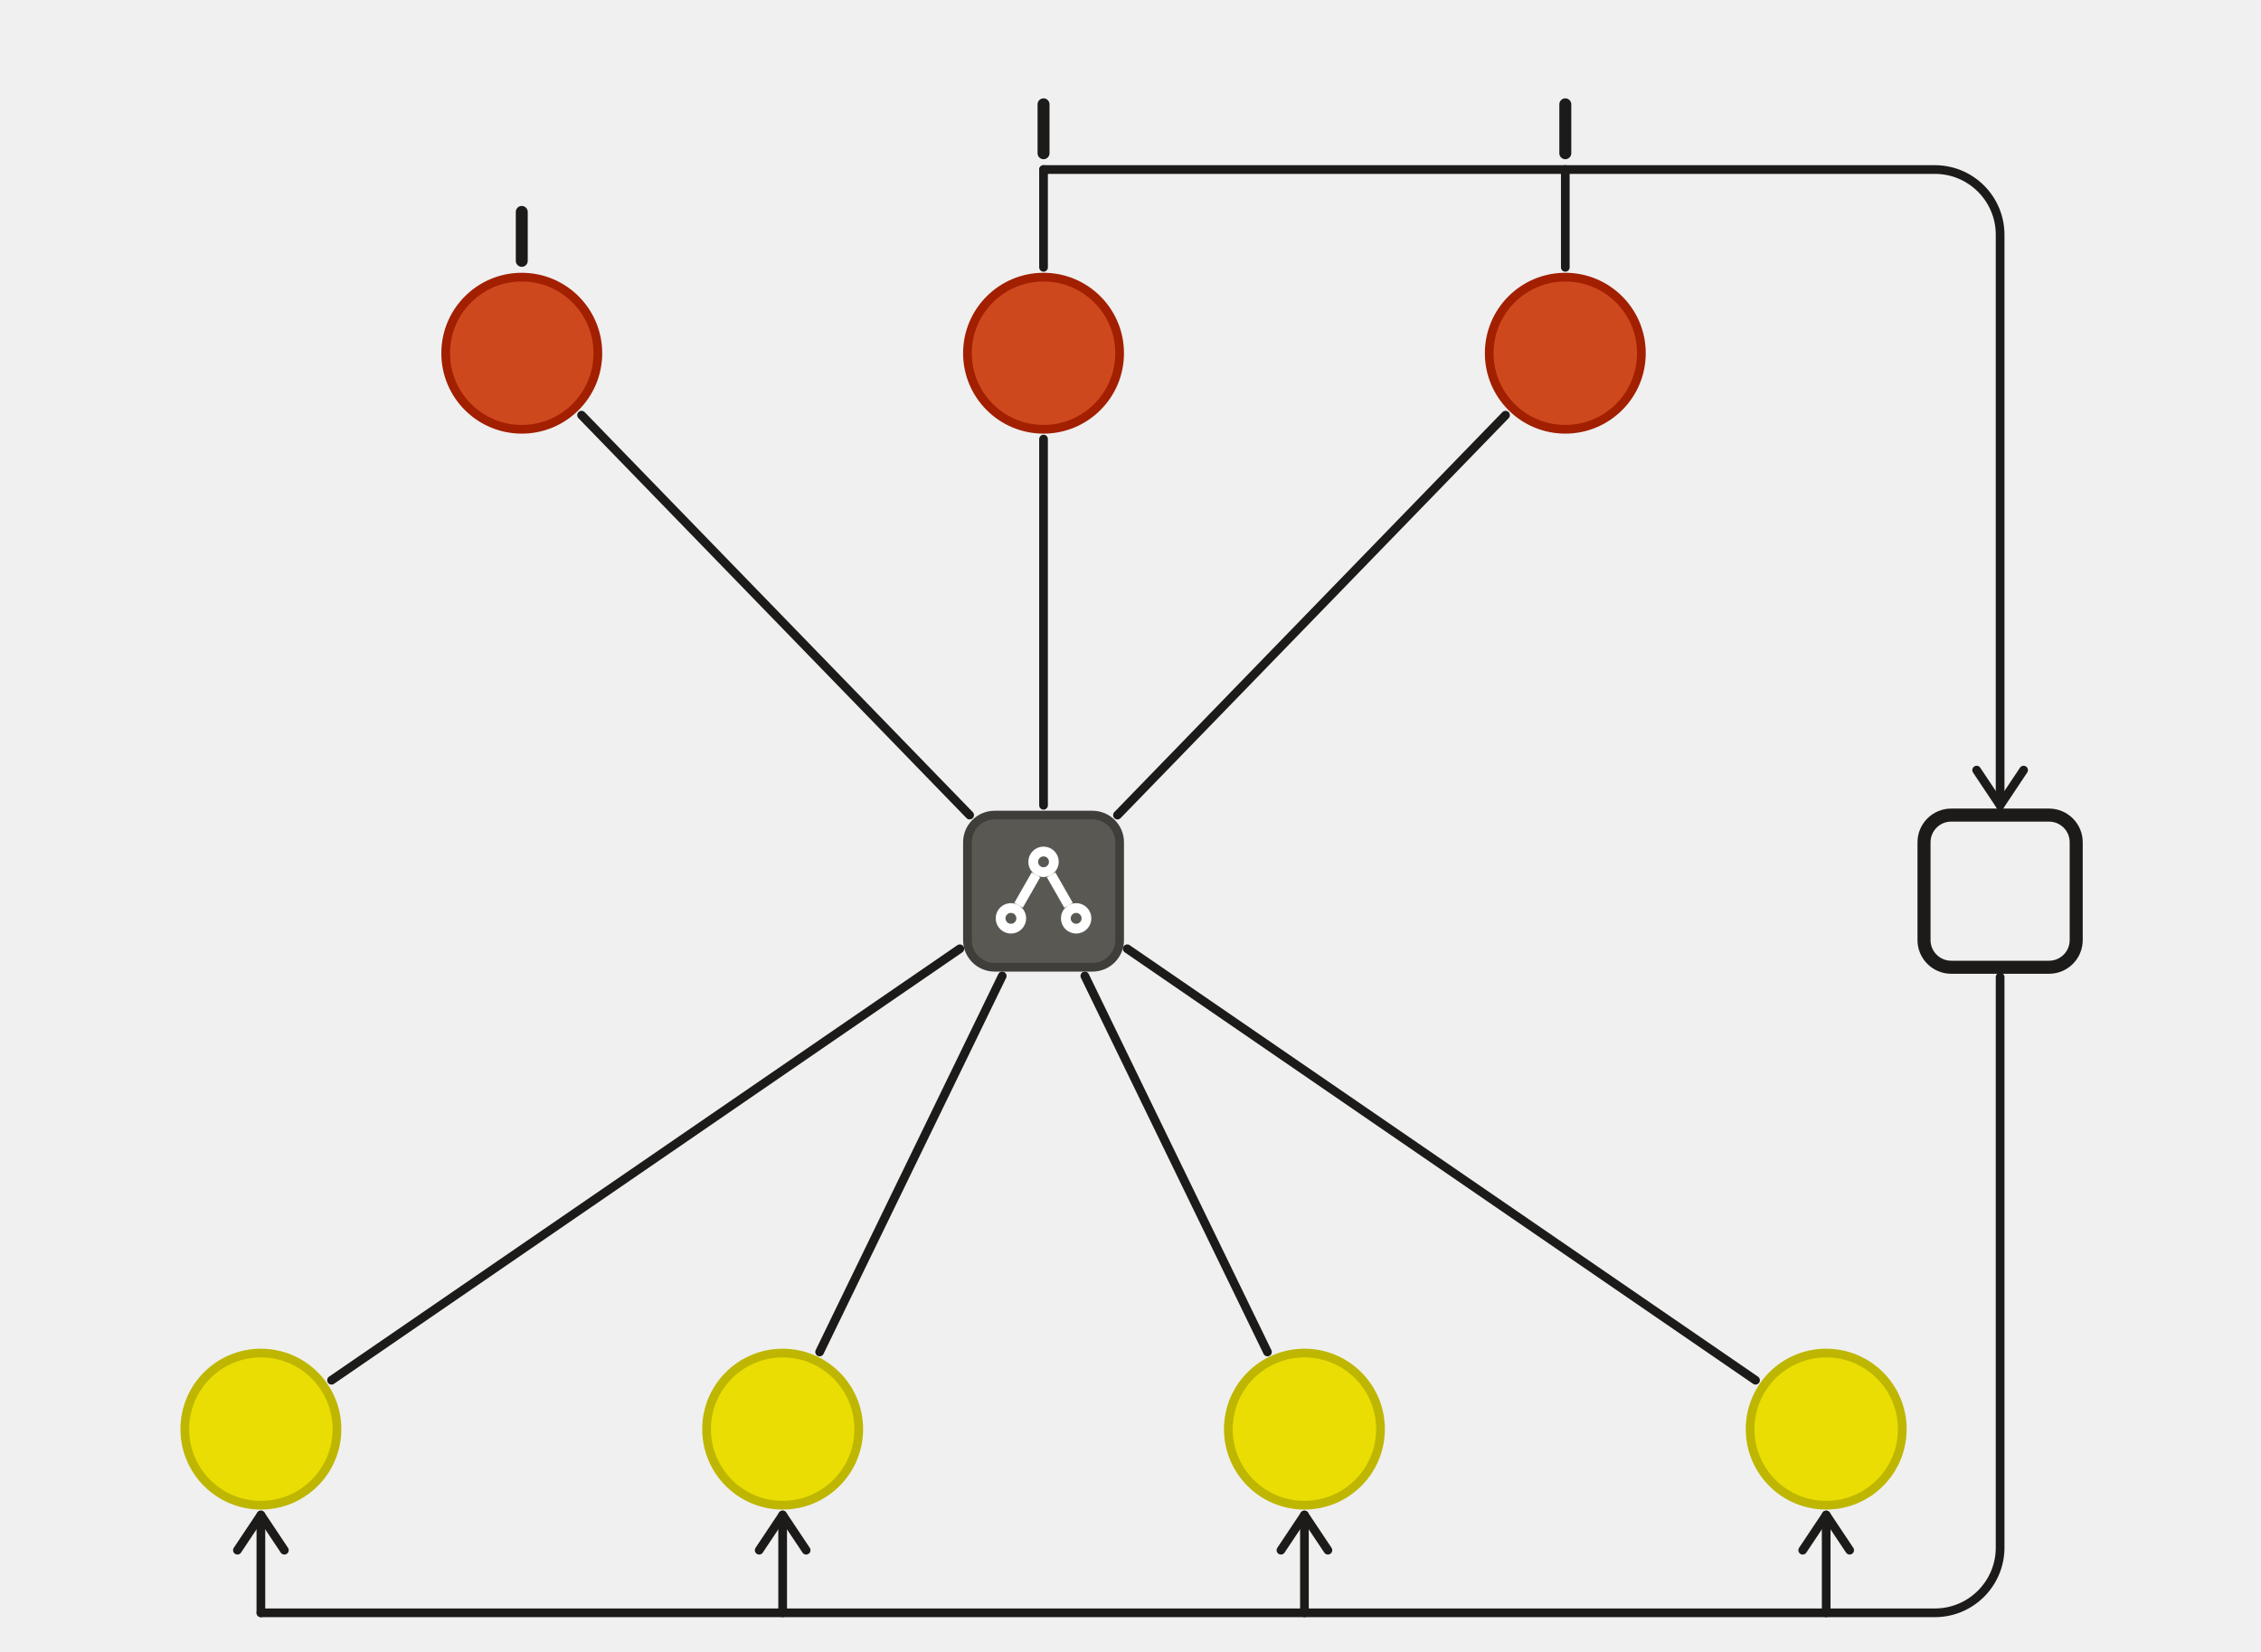
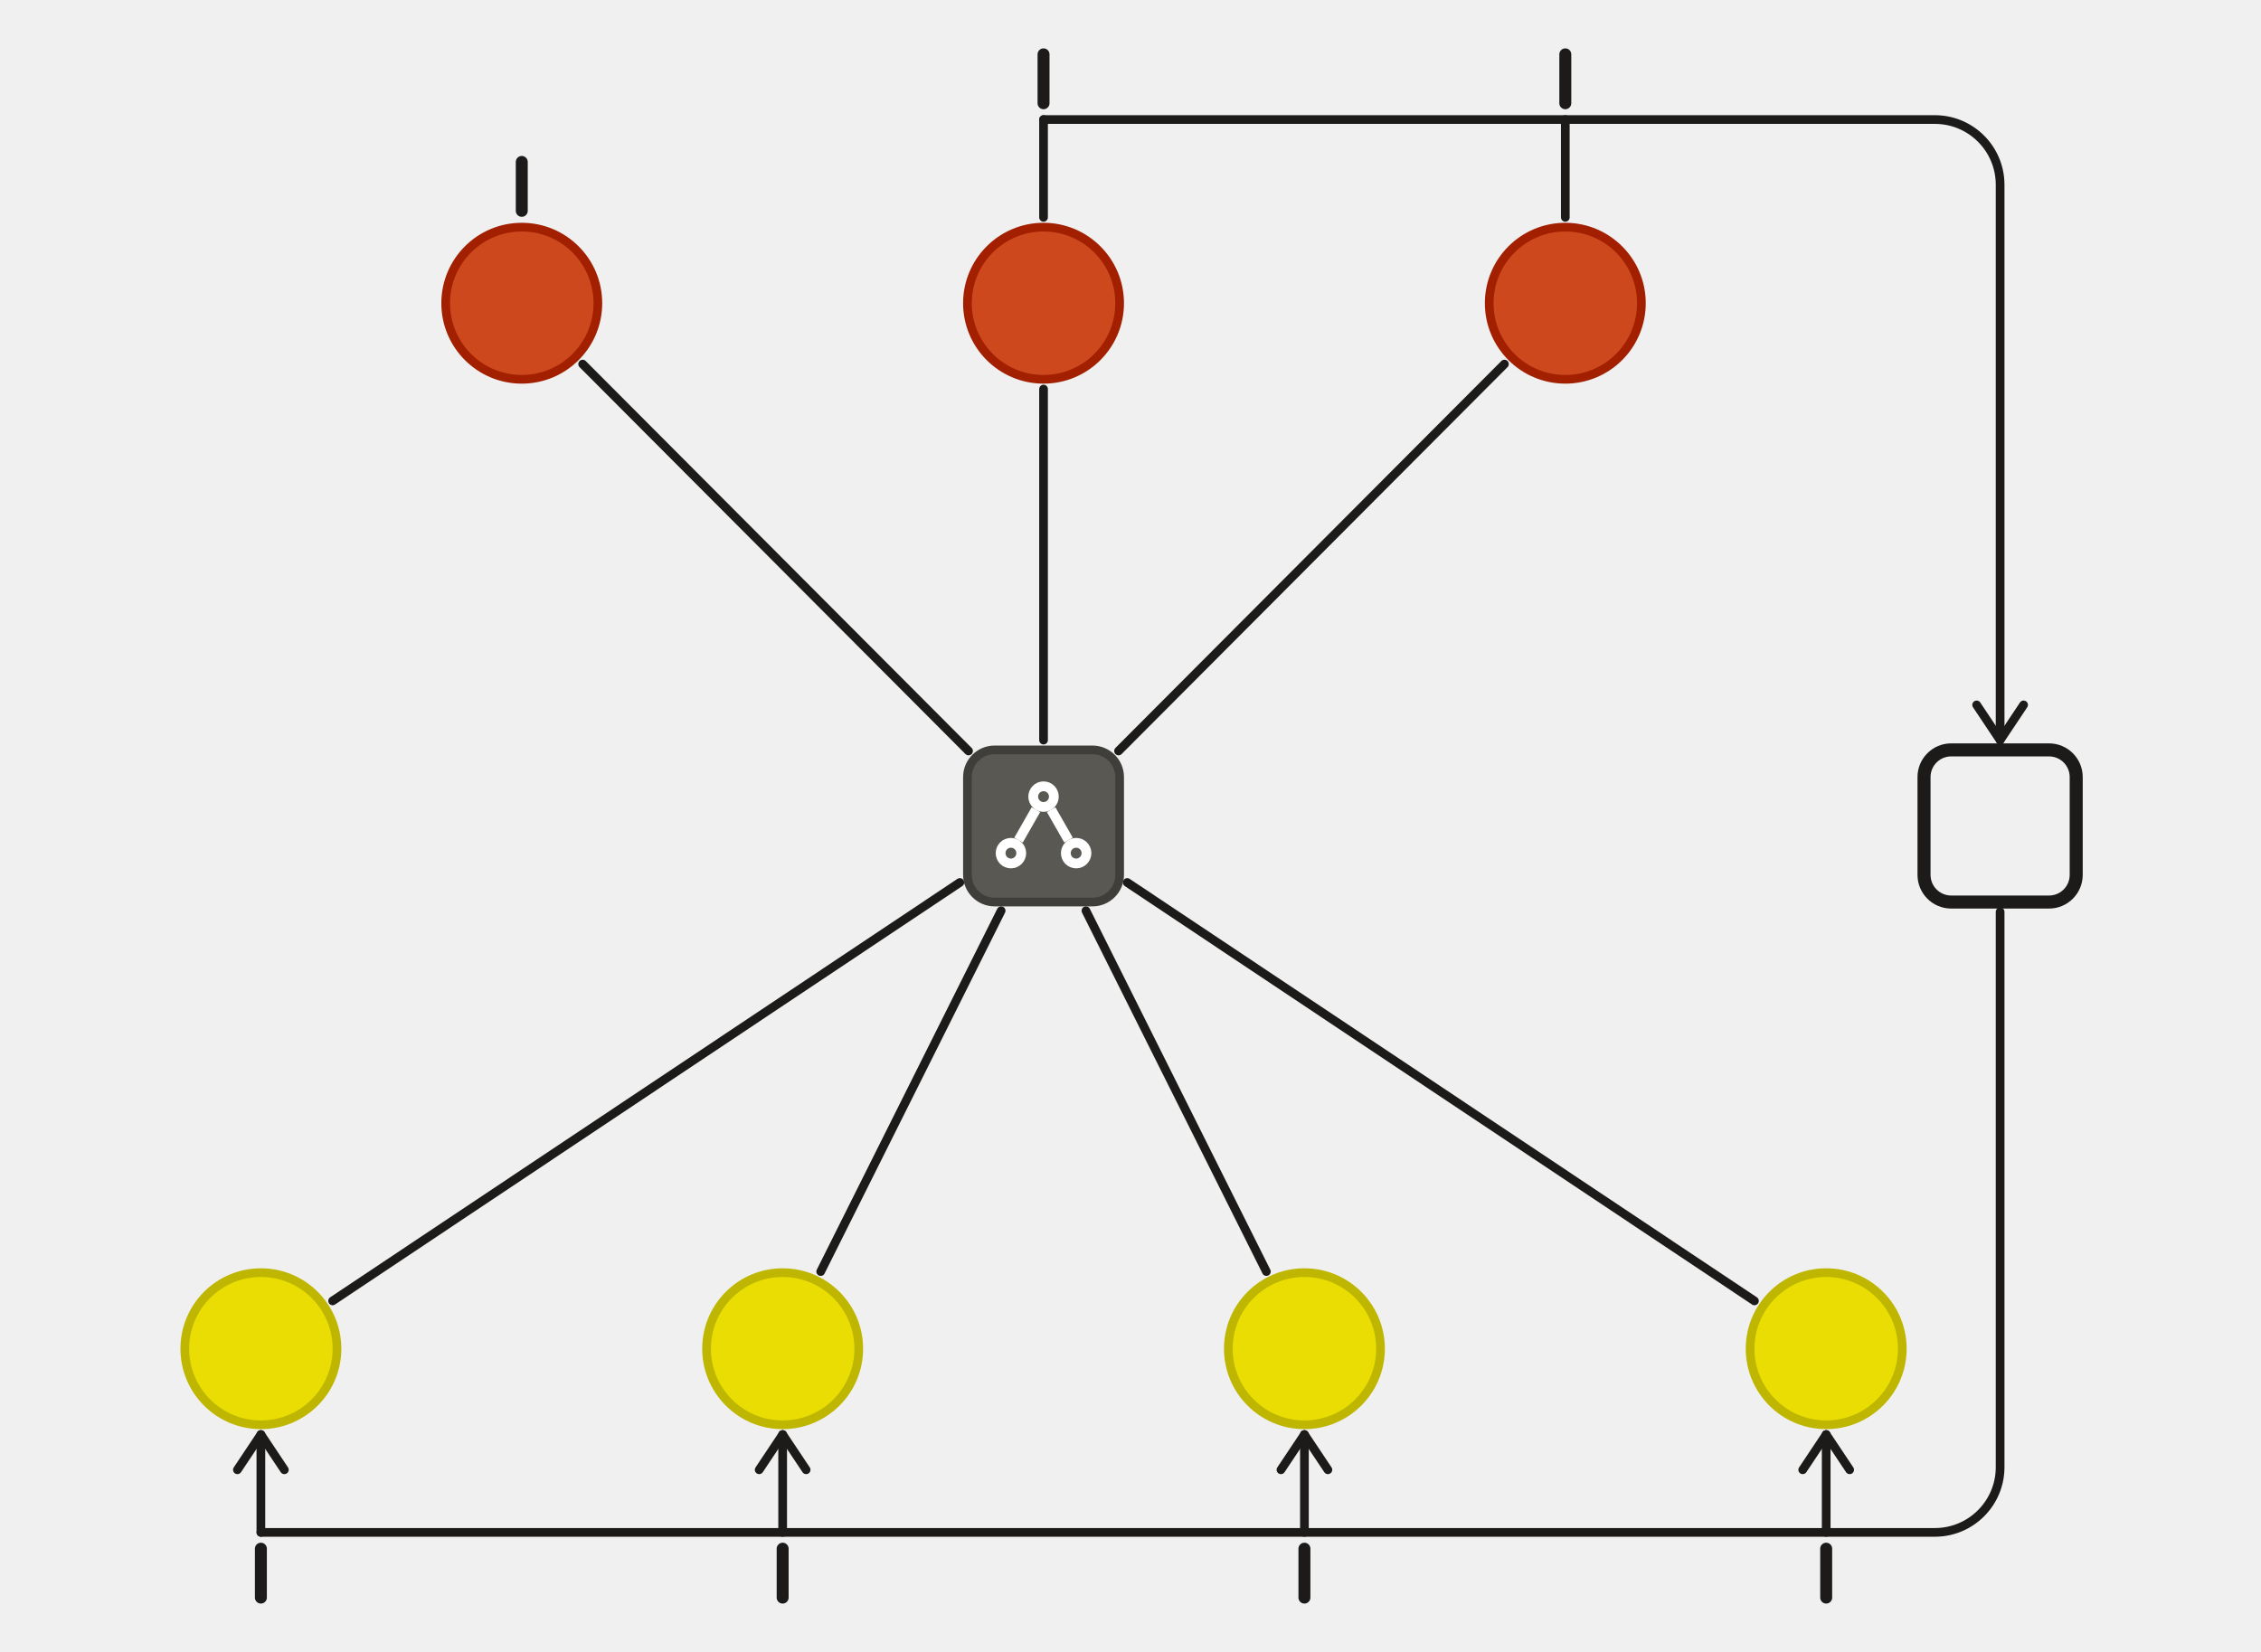
<svg xmlns="http://www.w3.org/2000/svg" viewBox="0 0 208 152" width="416" height="304" role="img">
  <defs>
    <marker id="arr-policy_gradient" viewBox="0 0 10 10" refX="8" refY="5" markerUnits="userSpaceOnUse" markerWidth="5.4" markerHeight="5.4" orient="auto-start-reverse">
      <path d="M2 1L8 5L2 9" fill="none" stroke="#1C1B19" stroke-width="1.481" stroke-linecap="round" stroke-linejoin="round" />
    </marker>
  </defs>
  <g fill="none" stroke="#1C1B19" stroke-width="0.8" stroke-linecap="round" stroke-linejoin="round">
-     <line x1="30.5" y1="127" x2="88.3" y2="87.3" />
-     <line x1="75.4" y1="124.4" x2="92.2" y2="89.8" />
-     <line x1="116.6" y1="124.4" x2="99.8" y2="89.8" />
-     <line x1="161.5" y1="127" x2="103.7" y2="87.3" />
-     <line x1="89.2" y1="75" x2="53.5" y2="38.2" />
-     <line x1="96" y1="74.1" x2="96" y2="40.4" />
-     <line x1="102.8" y1="75" x2="138.5" y2="38.2" />
+     <line x1="30.6" y1="119.7" x2="88.3" y2="81.2" />
+     <line x1="75.5" y1="117" x2="92.1" y2="83.8" />
+     <line x1="116.5" y1="117" x2="99.9" y2="83.8" />
+     <line x1="161.4" y1="119.7" x2="103.7" y2="81.2" />
+     <line x1="89.1" y1="69.1" x2="53.6" y2="33.5" />
+     <line x1="96" y1="68.1" x2="96" y2="35.8" />
+     <line x1="102.9" y1="69.1" x2="138.4" y2="33.5" />
  </g>
  <g fill="none" stroke="#1C1B19" stroke-width="0.8" stroke-linecap="round" stroke-linejoin="round">
-     <path d="M96,15.6 L178,15.6 A6,6 0 0 1 184,21.6 L184,74.1" marker-end="url(#arr-policy_gradient)" />
-     <path d="M184,89.9 L184,142.4 A6,6 0 0 1 178,148.4 L24,148.4" />
-     <line x1="24" y1="148.4" x2="24" y2="139.4" marker-end="url(#arr-policy_gradient)" />
-     <line x1="72" y1="148.4" x2="72" y2="139.4" marker-end="url(#arr-policy_gradient)" />
-     <line x1="120" y1="148.4" x2="120" y2="139.4" marker-end="url(#arr-policy_gradient)" />
-     <line x1="168" y1="148.4" x2="168" y2="139.4" marker-end="url(#arr-policy_gradient)" />
+     <path d="M96,11 L178,11 A6,6 0 0 1 184,17 L184,68.1" marker-end="url(#arr-policy_gradient)" />
+     <path d="M184,83.9 L184,135 A6,6 0 0 1 178,141 L24,141" />
+     <line x1="24" y1="133" x2="24" y2="132" marker-end="url(#arr-policy_gradient)" />
+     <line x1="72" y1="133" x2="72" y2="132" marker-end="url(#arr-policy_gradient)" />
+     <line x1="120" y1="133" x2="120" y2="132" marker-end="url(#arr-policy_gradient)" />
+     <line x1="168" y1="133" x2="168" y2="132" marker-end="url(#arr-policy_gradient)" />
  </g>
-   <circle cx="24" cy="131.5" r="7" fill="#E9DD03" stroke="#BEB600" stroke-width="0.8" />
-   <circle cx="72" cy="131.5" r="7" fill="#E9DD03" stroke="#BEB600" stroke-width="0.8" />
-   <circle cx="120" cy="131.5" r="7" fill="#E9DD03" stroke="#BEB600" stroke-width="0.8" />
-   <circle cx="168" cy="131.5" r="7" fill="#E9DD03" stroke="#BEB600" stroke-width="0.8" />
-   <rect x="89" y="75" width="14" height="14" rx="2.5" fill="#5A5853" stroke="#403E3A" stroke-width="0.8" />
+   <circle cx="24" cy="124.1" r="7" fill="#E9DD03" stroke="#BEB600" stroke-width="0.8" />
+   <circle cx="72" cy="124.1" r="7" fill="#E9DD03" stroke="#BEB600" stroke-width="0.8" />
+   <circle cx="120" cy="124.1" r="7" fill="#E9DD03" stroke="#BEB600" stroke-width="0.8" />
+   <circle cx="168" cy="124.1" r="7" fill="#E9DD03" stroke="#BEB600" stroke-width="0.8" />
+   <rect x="89" y="69" width="14" height="14" rx="2.5" fill="#5A5853" stroke="#403E3A" stroke-width="0.8" />
  <g fill="none" stroke="#FFFFFF" stroke-width="0.9" stroke-linejoin="round">
-     <path d="M93.7,83.3 L95.3,80.5" />
-     <path d="M98.3,83.3 L96.7,80.5" />
-     <circle cx="96" cy="79.3" r="0.95" />
-     <circle cx="93" cy="84.5" r="0.95" />
-     <circle cx="99" cy="84.5" r="0.95" />
+     <path d="M93.7,77.3 L95.3,74.5" />
+     <path d="M98.3,77.3 L96.7,74.5" />
+     <circle cx="96" cy="73.3" r="0.95" />
+     <circle cx="93" cy="78.5" r="0.95" />
+     <circle cx="99" cy="78.5" r="0.95" />
  </g>
-   <rect x="177" y="75" width="14" height="14" rx="2.5" fill="none" stroke="#1C1B19" stroke-width="1.2" />
-   <circle cx="48" cy="32.5" r="7" fill="#CE481E" stroke="#A21F00" stroke-width="0.8" />
+   <rect x="177" y="69" width="14" height="14" rx="2.5" fill="none" stroke="#1C1B19" stroke-width="1.2" />
+   <circle cx="48" cy="27.9" r="7" fill="#CE481E" stroke="#A21F00" stroke-width="0.8" />
  <g stroke="#1C1B19" stroke-width="1.1" stroke-linecap="round">
-     <line x1="48" y1="24" x2="48" y2="19.5" />
+     <line x1="48" y1="19.4" x2="48" y2="14.9" />
  </g>
-   <circle cx="96" cy="32.5" r="7" fill="#CE481E" stroke="#A21F00" stroke-width="0.8" />
-   <circle cx="144" cy="32.5" r="7" fill="#CE481E" stroke="#A21F00" stroke-width="0.8" />
-   <line x1="96" y1="24.6" x2="96" y2="15.6" stroke="#1C1B19" stroke-width="0.8" stroke-linecap="round" />
-   <line x1="144" y1="24.6" x2="144" y2="15.6" stroke="#1C1B19" stroke-width="0.8" stroke-linecap="round" />
-   <line x1="96" y1="14.1" x2="96" y2="9.6" stroke="#1C1B19" stroke-width="1.1" stroke-linecap="round" />
-   <line x1="144" y1="14.1" x2="144" y2="9.6" stroke="#1C1B19" stroke-width="1.1" stroke-linecap="round" />
+   <circle cx="96" cy="27.9" r="7" fill="#CE481E" stroke="#A21F00" stroke-width="0.8" />
+   <circle cx="144" cy="27.9" r="7" fill="#CE481E" stroke="#A21F00" stroke-width="0.8" />
+   <line x1="96" y1="20" x2="96" y2="11" stroke="#1C1B19" stroke-width="0.8" stroke-linecap="round" />
+   <line x1="144" y1="20" x2="144" y2="11" stroke="#1C1B19" stroke-width="0.8" stroke-linecap="round" />
+   <line x1="24" y1="141" x2="24" y2="132" stroke="#1C1B19" stroke-width="0.8" stroke-linecap="round" />
+   <line x1="72" y1="141" x2="72" y2="132" stroke="#1C1B19" stroke-width="0.8" stroke-linecap="round" />
+   <line x1="120" y1="141" x2="120" y2="132" stroke="#1C1B19" stroke-width="0.8" stroke-linecap="round" />
+   <line x1="168" y1="141" x2="168" y2="132" stroke="#1C1B19" stroke-width="0.8" stroke-linecap="round" />
+   <line x1="96" y1="9.5" x2="96" y2="5" stroke="#1C1B19" stroke-width="1.1" stroke-linecap="round" />
+   <line x1="144" y1="9.5" x2="144" y2="5" stroke="#1C1B19" stroke-width="1.1" stroke-linecap="round" />
+   <line x1="24" y1="142.5" x2="24" y2="147" stroke="#1C1B19" stroke-width="1.1" stroke-linecap="round" />
+   <line x1="72" y1="142.5" x2="72" y2="147" stroke="#1C1B19" stroke-width="1.1" stroke-linecap="round" />
+   <line x1="120" y1="142.5" x2="120" y2="147" stroke="#1C1B19" stroke-width="1.1" stroke-linecap="round" />
+   <line x1="168" y1="142.5" x2="168" y2="147" stroke="#1C1B19" stroke-width="1.1" stroke-linecap="round" />
</svg>
